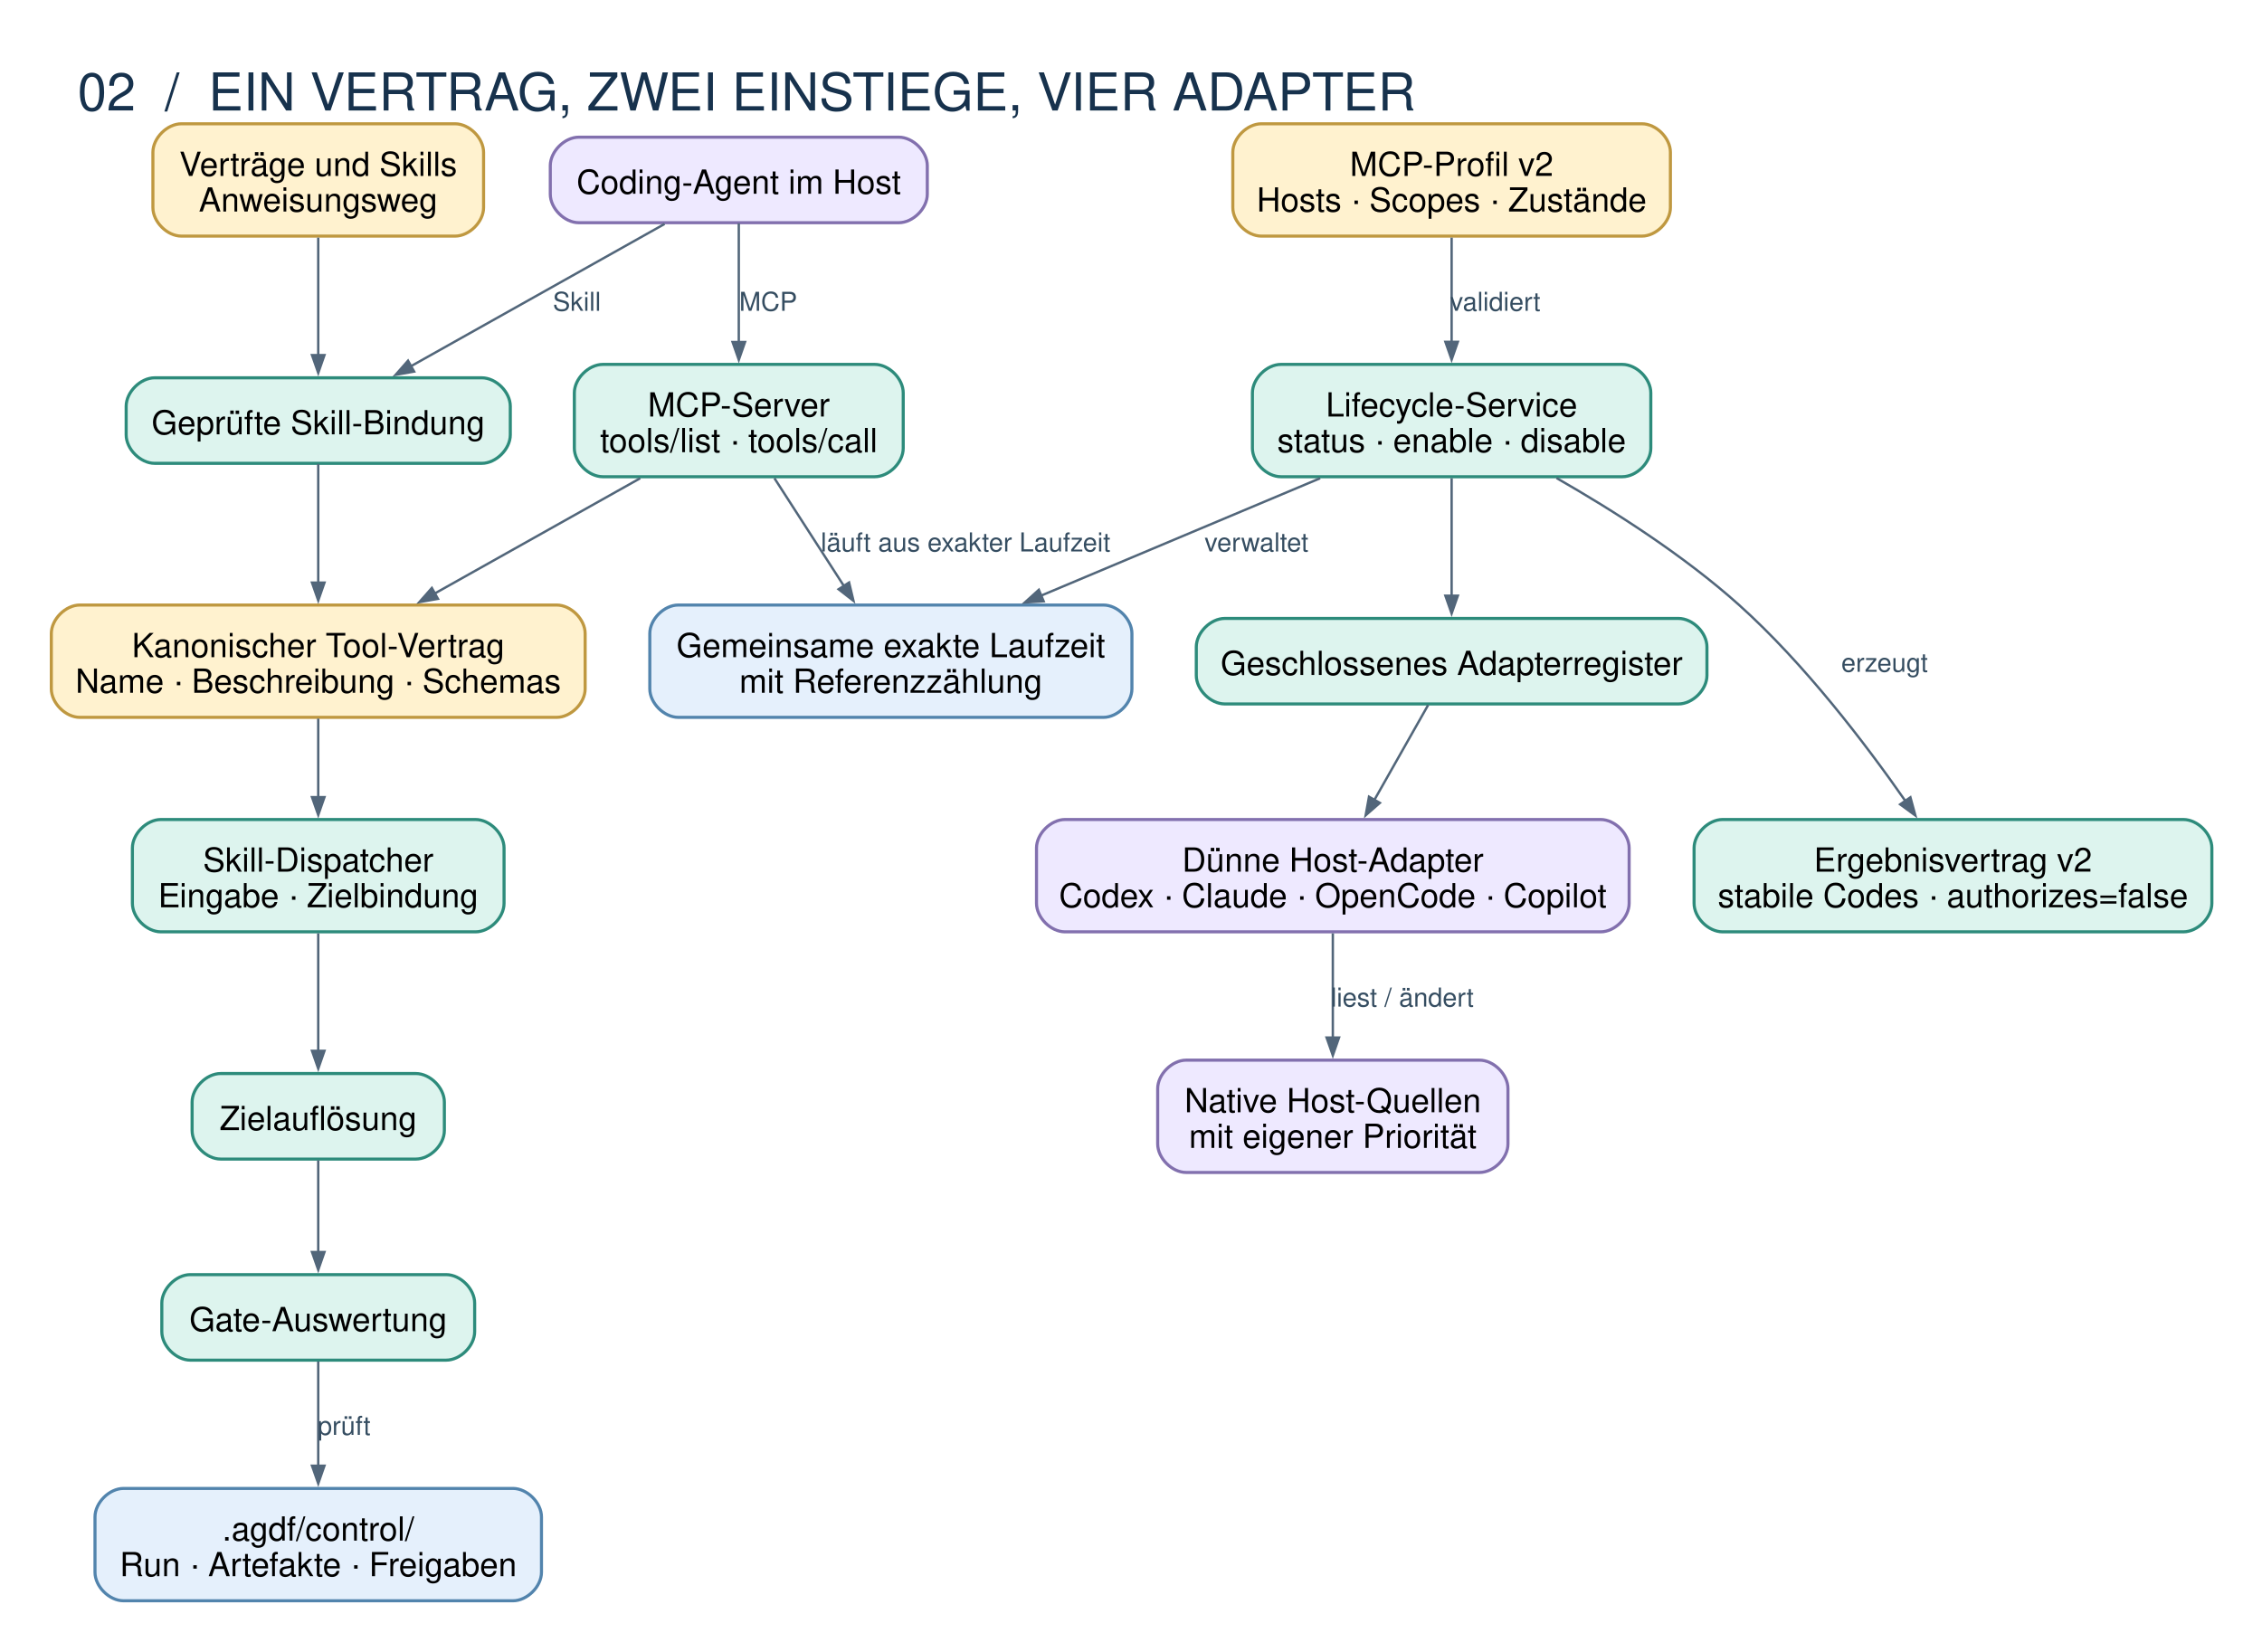
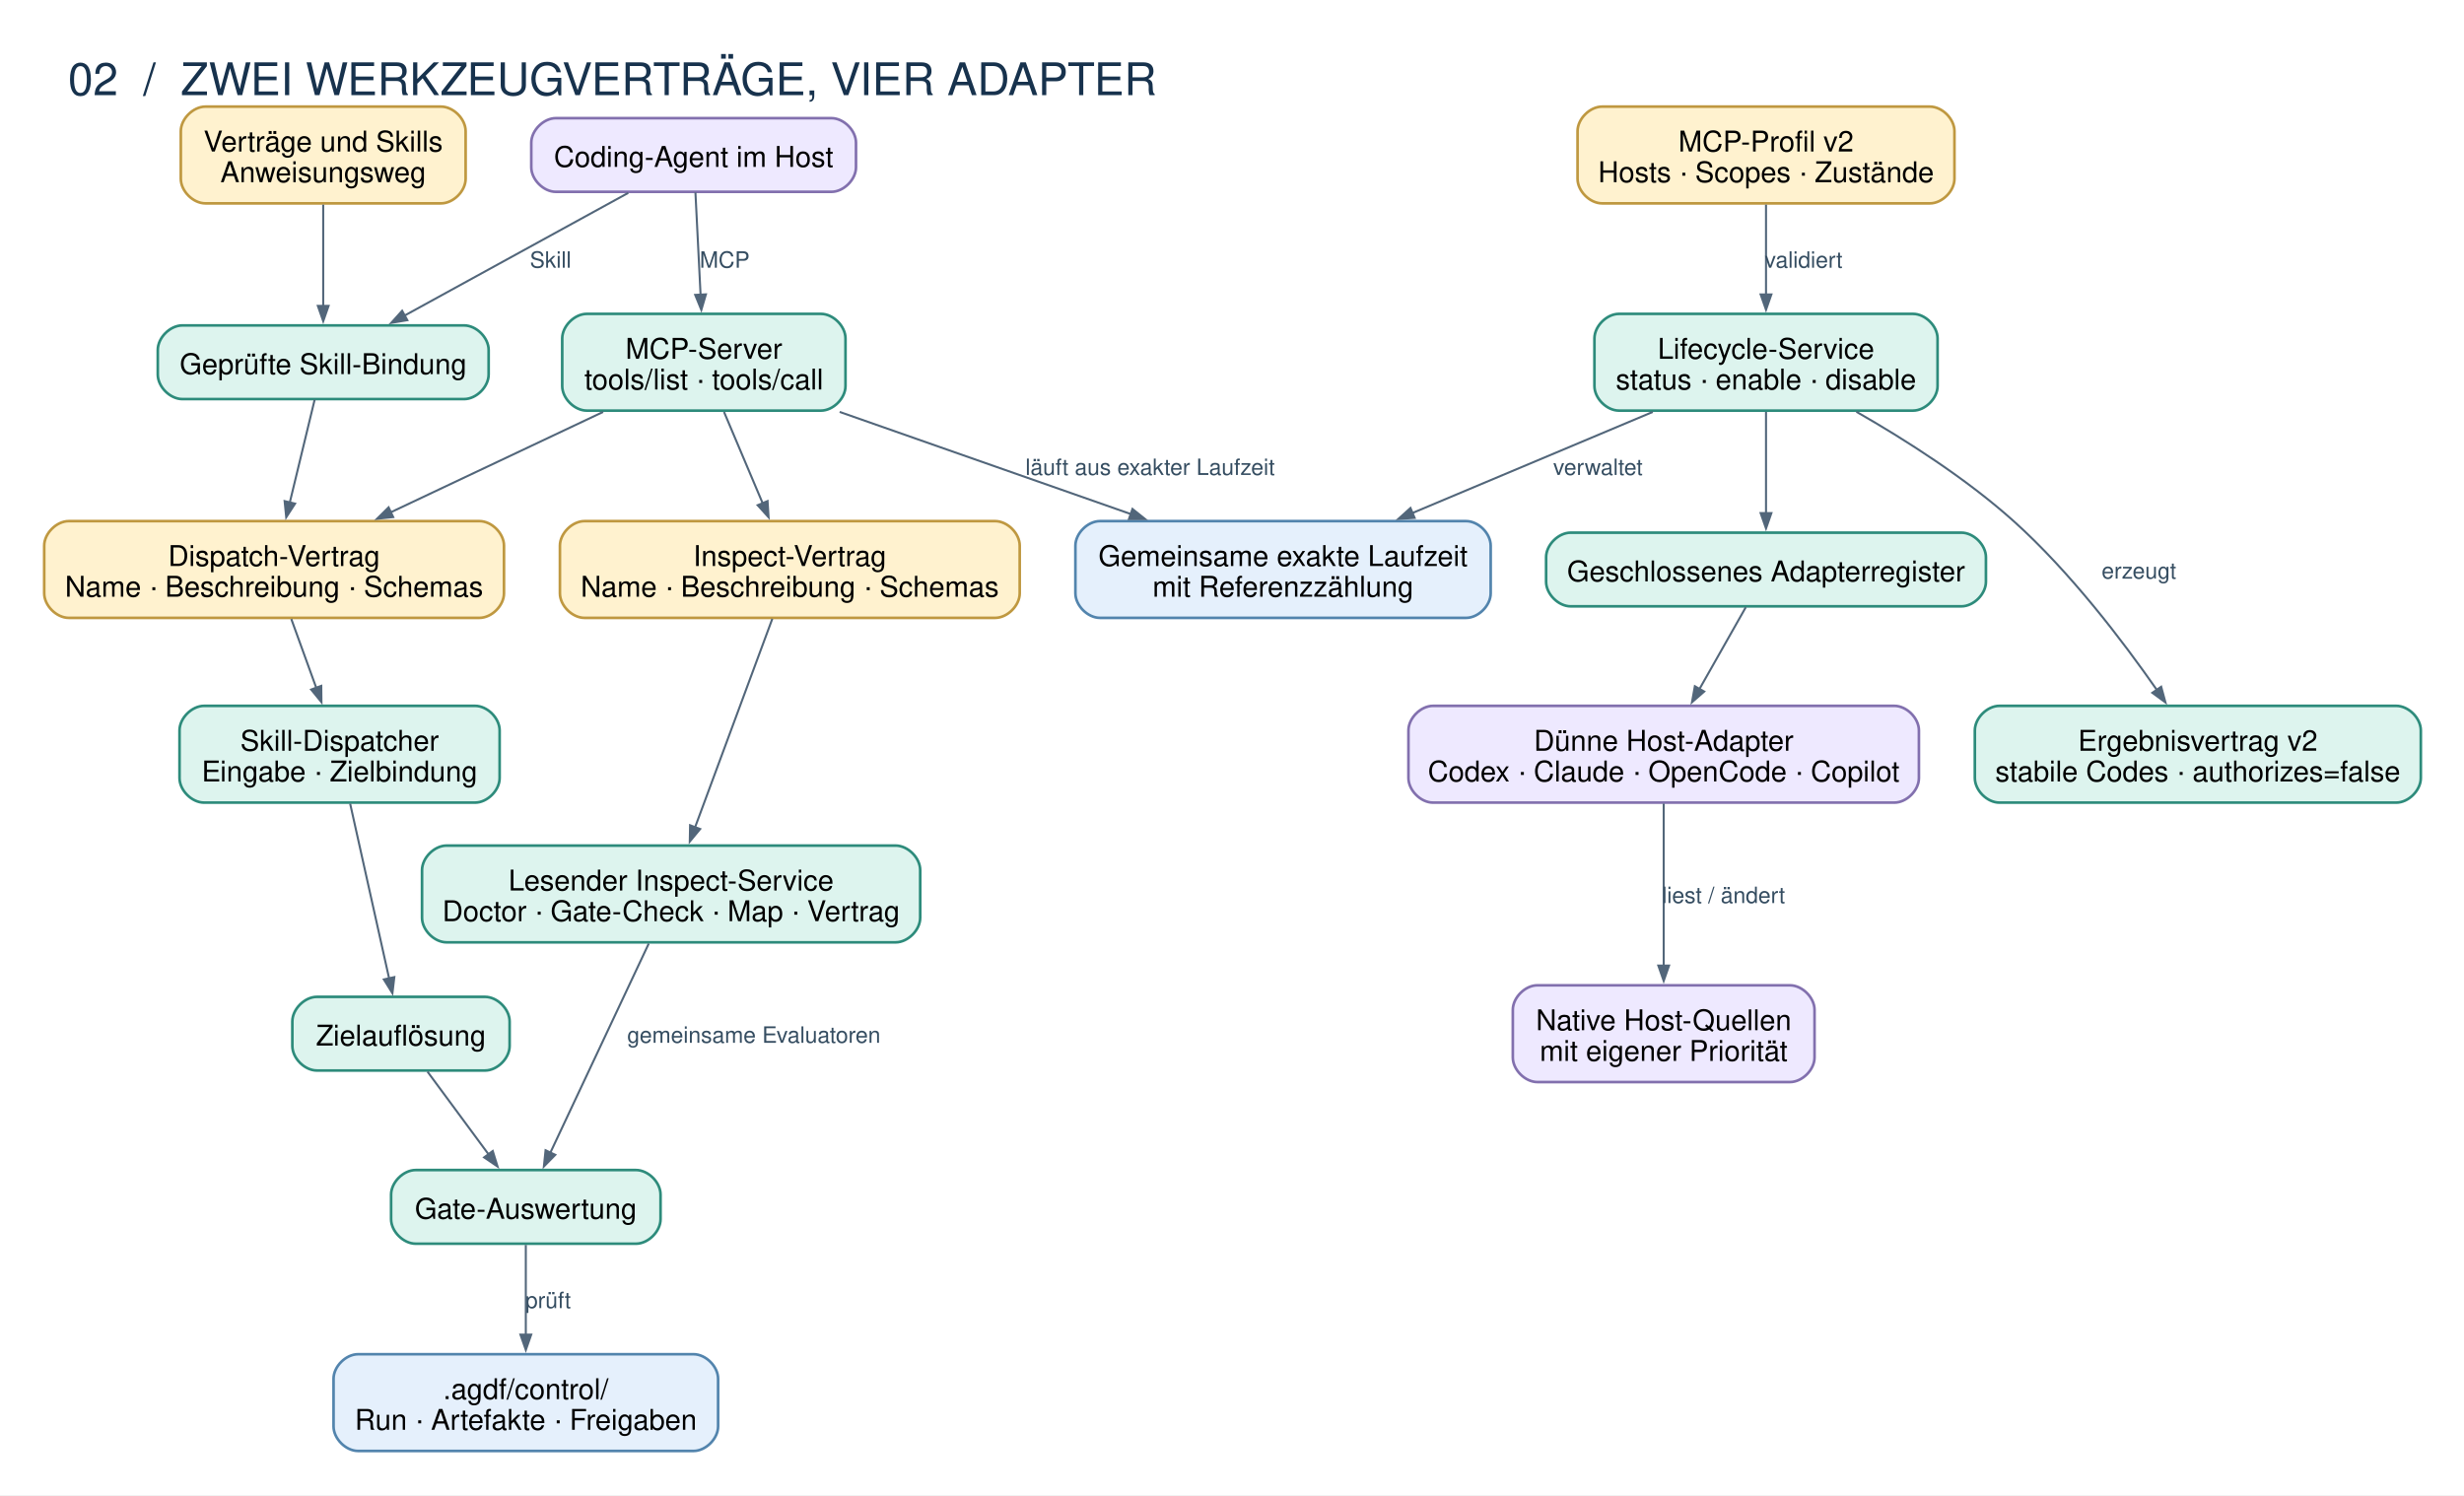
- <svg xmlns="http://www.w3.org/2000/svg" width="952pt" height="695pt" viewBox="0.00 0.00 952.00 695.00">
-   <g id="graph0" class="graph" transform="scale(1 1) rotate(0) translate(21.6 673.78)">
-     <polygon fill="white" stroke="none" points="-21.6,21.6 -21.6,-673.78 930.9,-673.78 930.9,21.6 -21.6,21.6" />
-     <text xml:space="preserve" text-anchor="middle" x="292.62" y="-627.28" font-family="Helvetica,sans-Serif" font-size="22.00" fill="#17324d">02  /  EIN VERTRAG, ZWEI EINSTIEGE, VIER ADAPTER</text>
+ <svg xmlns="http://www.w3.org/2000/svg" width="1204pt" height="731pt" viewBox="0.00 0.00 1204.00 731.00">
+   <g id="graph0" class="graph" transform="scale(1 1) rotate(0) translate(21.6 709.06)">
+     <polygon fill="white" stroke="none" points="-21.6,21.6 -21.6,-709.06 1182.89,-709.06 1182.89,21.6 -21.6,21.6" />
+     <text xml:space="preserve" text-anchor="middle" x="277.62" y="-662.56" font-family="Helvetica,sans-Serif" font-size="22.00" fill="#17324d">02  /  ZWEI WERKZEUGVERTRÄGE, VIER ADAPTER</text>
    <g id="node1" class="node">
-       <path fill="#fff2cf" stroke="#bf9840" stroke-width="1.3" d="M169.92,-621.68C169.92,-621.68 54.75,-621.68 54.75,-621.68 48.75,-621.68 42.75,-615.68 42.75,-609.68 42.75,-609.68 42.75,-586.4 42.75,-586.4 42.75,-580.4 48.75,-574.4 54.75,-574.4 54.75,-574.4 169.92,-574.4 169.92,-574.4 175.92,-574.4 181.92,-580.4 181.92,-586.4 181.92,-586.4 181.92,-609.68 181.92,-609.68 181.92,-615.68 175.92,-621.68 169.92,-621.68" />
-       <text xml:space="preserve" text-anchor="middle" x="112.33" y="-599.74" font-family="Helvetica,sans-Serif" font-size="14.00">Verträge und Skills</text>
-       <text xml:space="preserve" text-anchor="middle" x="112.33" y="-584.74" font-family="Helvetica,sans-Serif" font-size="14.00">Anweisungsweg</text>
+       <path fill="#fff2cf" stroke="#bf9840" stroke-width="1.3" d="M193.92,-656.96C193.92,-656.96 78.75,-656.96 78.75,-656.96 72.75,-656.96 66.75,-650.96 66.75,-644.96 66.75,-644.96 66.75,-621.68 66.75,-621.68 66.75,-615.68 72.75,-609.68 78.75,-609.68 78.75,-609.68 193.92,-609.68 193.92,-609.68 199.92,-609.68 205.92,-615.68 205.92,-621.68 205.92,-621.68 205.92,-644.96 205.92,-644.96 205.92,-650.96 199.92,-656.96 193.92,-656.96" />
+       <text xml:space="preserve" text-anchor="middle" x="136.33" y="-635.02" font-family="Helvetica,sans-Serif" font-size="14.00">Verträge und Skills</text>
+       <text xml:space="preserve" text-anchor="middle" x="136.33" y="-620.02" font-family="Helvetica,sans-Serif" font-size="14.00">Anweisungsweg</text>
    </g>
    <g id="node2" class="node">
-       <path fill="#ddf4ee" stroke="#2d8b7b" stroke-width="1.3" d="M181.17,-514.76C181.17,-514.76 43.5,-514.76 43.5,-514.76 37.5,-514.76 31.5,-508.76 31.5,-502.76 31.5,-502.76 31.5,-490.76 31.5,-490.76 31.5,-484.76 37.5,-478.76 43.5,-478.76 43.5,-478.76 181.17,-478.76 181.17,-478.76 187.17,-478.76 193.17,-484.76 193.17,-490.76 193.17,-490.76 193.17,-502.76 193.17,-502.76 193.17,-508.76 187.17,-514.76 181.17,-514.76" />
-       <text xml:space="preserve" text-anchor="middle" x="112.33" y="-490.96" font-family="Helvetica,sans-Serif" font-size="14.00">Geprüfte Skill-Bindung</text>
+       <path fill="#ddf4ee" stroke="#2d8b7b" stroke-width="1.3" d="M205.17,-550.04C205.17,-550.04 67.5,-550.04 67.5,-550.04 61.5,-550.04 55.5,-544.04 55.5,-538.04 55.5,-538.04 55.5,-526.04 55.5,-526.04 55.5,-520.04 61.5,-514.04 67.5,-514.04 67.5,-514.04 205.17,-514.04 205.17,-514.04 211.17,-514.04 217.17,-520.04 217.17,-526.04 217.17,-526.04 217.17,-538.04 217.17,-538.04 217.17,-544.04 211.17,-550.04 205.17,-550.04" />
+       <text xml:space="preserve" text-anchor="middle" x="136.33" y="-526.24" font-family="Helvetica,sans-Serif" font-size="14.00">Geprüfte Skill-Bindung</text>
    </g>
    <g id="edge3" class="edge">
-       <path fill="none" stroke="#52667a" d="M112.33,-573.76C112.33,-558.82 112.33,-539.37 112.33,-523.9" />
-       <polygon fill="#52667a" stroke="#52667a" points="114.96,-524.32 112.34,-516.82 109.71,-524.32 114.96,-524.32" />
+       <path fill="none" stroke="#52667a" d="M136.33,-609.04C136.33,-594.1 136.33,-574.65 136.33,-559.18" />
+       <polygon fill="#52667a" stroke="#52667a" points="138.96,-559.6 136.34,-552.1 133.71,-559.6 138.96,-559.6" />
    </g>
    <g id="node5" class="node">
-       <path fill="#fff2cf" stroke="#bf9840" stroke-width="1.3" d="M212.67,-419.12C212.67,-419.12 12,-419.12 12,-419.12 6,-419.12 0,-413.12 0,-407.12 0,-407.12 0,-383.84 0,-383.84 0,-377.84 6,-371.84 12,-371.84 12,-371.84 212.67,-371.84 212.67,-371.84 218.67,-371.84 224.67,-377.84 224.67,-383.84 224.67,-383.84 224.67,-407.12 224.67,-407.12 224.67,-413.12 218.67,-419.12 212.67,-419.12" />
-       <text xml:space="preserve" text-anchor="middle" x="112.33" y="-397.18" font-family="Helvetica,sans-Serif" font-size="14.00">Kanonischer Tool-Vertrag</text>
-       <text xml:space="preserve" text-anchor="middle" x="112.33" y="-382.18" font-family="Helvetica,sans-Serif" font-size="14.00">Name · Beschreibung · Schemas</text>
+       <path fill="#fff2cf" stroke="#bf9840" stroke-width="1.3" d="M212.67,-454.4C212.67,-454.4 12,-454.4 12,-454.4 6,-454.4 0,-448.4 0,-442.4 0,-442.4 0,-419.12 0,-419.12 0,-413.12 6,-407.12 12,-407.12 12,-407.12 212.67,-407.12 212.67,-407.12 218.67,-407.12 224.67,-413.12 224.67,-419.12 224.67,-419.12 224.67,-442.4 224.67,-442.4 224.67,-448.4 218.67,-454.4 212.67,-454.4" />
+       <text xml:space="preserve" text-anchor="middle" x="112.33" y="-432.46" font-family="Helvetica,sans-Serif" font-size="14.00">Dispatch-Vertrag</text>
+       <text xml:space="preserve" text-anchor="middle" x="112.33" y="-417.46" font-family="Helvetica,sans-Serif" font-size="14.00">Name · Beschreibung · Schemas</text>
    </g>
    <g id="edge4" class="edge">
-       <path fill="none" stroke="#52667a" d="M112.33,-478.47C112.33,-464.69 112.33,-445.01 112.33,-428.39" />
-       <polygon fill="#52667a" stroke="#52667a" points="114.96,-428.54 112.34,-421.04 109.71,-428.54 114.96,-428.54" />
+       <path fill="none" stroke="#52667a" d="M132.15,-513.75C128.79,-499.84 123.98,-479.93 119.94,-463.21" />
+       <polygon fill="#52667a" stroke="#52667a" points="122.58,-462.95 118.26,-456.28 117.47,-464.19 122.58,-462.95" />
    </g>
    <g id="node3" class="node">
-       <path fill="#eee9ff" stroke="#8270ae" stroke-width="1.3" d="M356.67,-616.04C356.67,-616.04 222,-616.04 222,-616.04 216,-616.04 210,-610.04 210,-604.04 210,-604.04 210,-592.04 210,-592.04 210,-586.04 216,-580.04 222,-580.04 222,-580.04 356.67,-580.04 356.67,-580.04 362.67,-580.04 368.67,-586.04 368.67,-592.04 368.67,-592.04 368.67,-604.04 368.67,-604.04 368.67,-610.04 362.67,-616.04 356.67,-616.04" />
-       <text xml:space="preserve" text-anchor="middle" x="289.33" y="-592.24" font-family="Helvetica,sans-Serif" font-size="14.00">Coding-Agent im Host</text>
+       <path fill="#eee9ff" stroke="#8270ae" stroke-width="1.3" d="M384.67,-651.32C384.67,-651.32 250,-651.32 250,-651.32 244,-651.32 238,-645.32 238,-639.32 238,-639.32 238,-627.32 238,-627.32 238,-621.32 244,-615.32 250,-615.32 250,-615.32 384.67,-615.32 384.67,-615.32 390.67,-615.32 396.67,-621.32 396.67,-627.32 396.67,-627.32 396.67,-639.32 396.67,-639.32 396.67,-645.32 390.67,-651.32 384.67,-651.32" />
+       <text xml:space="preserve" text-anchor="middle" x="317.33" y="-627.52" font-family="Helvetica,sans-Serif" font-size="14.00">Coding-Agent im Host</text>
    </g>
    <g id="edge1" class="edge">
-       <path fill="none" stroke="#52667a" d="M258.1,-579.52C228.24,-562.77 183.14,-537.47 151.02,-519.46" />
-       <polygon fill="#52667a" stroke="#52667a" points="152.7,-517.39 144.88,-516.01 150.13,-521.97 152.7,-517.39" />
-       <text xml:space="preserve" text-anchor="middle" x="221.18" y="-542.95" font-family="Helvetica,sans-Serif" font-size="11.00" fill="#354d61">Skill</text>
+       <path fill="none" stroke="#52667a" d="M285.39,-614.8C254.86,-598.05 208.74,-572.75 175.89,-554.74" />
+       <polygon fill="#52667a" stroke="#52667a" points="177.43,-552.59 169.59,-551.28 174.9,-557.19 177.43,-552.59" />
+       <text xml:space="preserve" text-anchor="middle" x="247.42" y="-578.23" font-family="Helvetica,sans-Serif" font-size="11.00" fill="#354d61">Skill</text>
    </g>
    <g id="node4" class="node">
-       <path fill="#ddf4ee" stroke="#2d8b7b" stroke-width="1.3" d="M346.54,-520.4C346.54,-520.4 232.12,-520.4 232.12,-520.4 226.12,-520.4 220.12,-514.4 220.12,-508.4 220.12,-508.4 220.12,-485.12 220.12,-485.12 220.12,-479.12 226.12,-473.12 232.12,-473.12 232.12,-473.12 346.54,-473.12 346.54,-473.12 352.54,-473.12 358.54,-479.12 358.54,-485.12 358.54,-485.12 358.54,-508.4 358.54,-508.4 358.54,-514.4 352.54,-520.4 346.54,-520.4" />
-       <text xml:space="preserve" text-anchor="middle" x="289.33" y="-498.46" font-family="Helvetica,sans-Serif" font-size="14.00">MCP-Server</text>
-       <text xml:space="preserve" text-anchor="middle" x="289.33" y="-483.46" font-family="Helvetica,sans-Serif" font-size="14.00">tools/list · tools/call</text>
+       <path fill="#ddf4ee" stroke="#2d8b7b" stroke-width="1.3" d="M379.54,-555.68C379.54,-555.68 265.12,-555.68 265.12,-555.68 259.12,-555.68 253.12,-549.68 253.12,-543.68 253.12,-543.68 253.12,-520.4 253.12,-520.4 253.12,-514.4 259.12,-508.4 265.12,-508.4 265.12,-508.4 379.54,-508.4 379.54,-508.4 385.54,-508.4 391.54,-514.4 391.54,-520.4 391.54,-520.4 391.54,-543.68 391.54,-543.68 391.54,-549.68 385.54,-555.68 379.54,-555.68" />
+       <text xml:space="preserve" text-anchor="middle" x="322.33" y="-533.74" font-family="Helvetica,sans-Serif" font-size="14.00">MCP-Server</text>
+       <text xml:space="preserve" text-anchor="middle" x="322.33" y="-518.74" font-family="Helvetica,sans-Serif" font-size="14.00">tools/list · tools/call</text>
    </g>
    <g id="edge2" class="edge">
-       <path fill="none" stroke="#52667a" d="M289.33,-579.75C289.33,-565.97 289.33,-546.29 289.33,-529.67" />
-       <polygon fill="#52667a" stroke="#52667a" points="291.96,-529.82 289.34,-522.32 286.71,-529.82 291.96,-529.82" />
-       <text xml:space="preserve" text-anchor="middle" x="301.71" y="-542.95" font-family="Helvetica,sans-Serif" font-size="11.00" fill="#354d61">MCP</text>
+       <path fill="none" stroke="#52667a" d="M318.21,-615.03C318.9,-601.25 319.89,-581.57 320.73,-564.95" />
+       <polygon fill="#52667a" stroke="#52667a" points="323.34,-565.22 321.1,-557.6 318.1,-564.96 323.34,-565.22" />
+       <text xml:space="preserve" text-anchor="middle" x="332.51" y="-578.23" font-family="Helvetica,sans-Serif" font-size="11.00" fill="#354d61">MCP</text>
    </g>
    <g id="edge5" class="edge">
-       <path fill="none" stroke="#52667a" d="M247.84,-472.48C221.98,-457.98 188.59,-439.25 161.42,-424.01" />
-       <polygon fill="#52667a" stroke="#52667a" points="162.72,-421.73 154.89,-420.35 160.15,-426.31 162.72,-421.73" />
+       <path fill="none" stroke="#52667a" d="M273.1,-507.76C242.03,-493.08 201.79,-474.05 169.33,-458.71" />
+       <polygon fill="#52667a" stroke="#52667a" points="170.53,-456.37 162.63,-455.54 168.29,-461.12 170.53,-456.37" />
+     </g>
+     <g id="node7" class="node">
+       <path fill="#fff2cf" stroke="#bf9840" stroke-width="1.3" d="M464.67,-454.4C464.67,-454.4 264,-454.4 264,-454.4 258,-454.4 252,-448.4 252,-442.4 252,-442.4 252,-419.12 252,-419.12 252,-413.12 258,-407.12 264,-407.12 264,-407.12 464.67,-407.12 464.67,-407.12 470.67,-407.12 476.67,-413.12 476.67,-419.12 476.67,-419.12 476.67,-442.4 476.67,-442.4 476.67,-448.4 470.67,-454.4 464.67,-454.4" />
+       <text xml:space="preserve" text-anchor="middle" x="364.33" y="-432.46" font-family="Helvetica,sans-Serif" font-size="14.00">Inspect-Vertrag</text>
+       <text xml:space="preserve" text-anchor="middle" x="364.33" y="-417.46" font-family="Helvetica,sans-Serif" font-size="14.00">Name · Beschreibung · Schemas</text>
+     </g>
+     <g id="edge6" class="edge">
+       <path fill="none" stroke="#52667a" d="M332.18,-507.76C337.82,-494.44 344.96,-477.56 351.08,-463.09" />
+       <polygon fill="#52667a" stroke="#52667a" points="353.46,-464.21 353.96,-456.28 348.62,-462.17 353.46,-464.21" />
+     </g>
+     <g id="node17" class="node">
+       <path fill="#e5f0fc" stroke="#5284ad" stroke-width="1.3" d="M694.8,-454.4C694.8,-454.4 515.88,-454.4 515.88,-454.4 509.88,-454.4 503.88,-448.4 503.88,-442.4 503.88,-442.4 503.88,-419.12 503.88,-419.12 503.88,-413.12 509.88,-407.12 515.88,-407.12 515.88,-407.12 694.8,-407.12 694.8,-407.12 700.8,-407.12 706.8,-413.12 706.8,-419.12 706.8,-419.12 706.8,-442.4 706.8,-442.4 706.8,-448.4 700.8,-454.4 694.8,-454.4" />
+       <text xml:space="preserve" text-anchor="middle" x="605.34" y="-432.46" font-family="Helvetica,sans-Serif" font-size="14.00">Gemeinsame exakte Laufzeit</text>
+       <text xml:space="preserve" text-anchor="middle" x="605.34" y="-417.46" font-family="Helvetica,sans-Serif" font-size="14.00">mit Referenzzählung</text>
+     </g>
+     <g id="edge19" class="edge">
+       <path fill="none" stroke="#52667a" d="M388.69,-507.76C431.35,-492.79 486.86,-473.32 531.01,-457.83" />
+       <polygon fill="#52667a" stroke="#52667a" points="531.76,-460.35 537.97,-455.39 530.03,-455.4 531.76,-460.35" />
+       <text xml:space="preserve" text-anchor="middle" x="540.4" y="-476.95" font-family="Helvetica,sans-Serif" font-size="11.00" fill="#354d61">läuft aus exakter Laufzeit</text>
+     </g>
+     <g id="node6" class="node">
+       <path fill="#ddf4ee" stroke="#2d8b7b" stroke-width="1.3" d="M210.54,-364.12C210.54,-364.12 78.12,-364.12 78.12,-364.12 72.12,-364.12 66.12,-358.12 66.12,-352.12 66.12,-352.12 66.12,-328.84 66.12,-328.84 66.12,-322.84 72.12,-316.84 78.12,-316.84 78.12,-316.84 210.54,-316.84 210.54,-316.84 216.54,-316.84 222.54,-322.84 222.54,-328.84 222.54,-328.84 222.54,-352.12 222.54,-352.12 222.54,-358.12 216.54,-364.12 210.54,-364.12" />
+       <text xml:space="preserve" text-anchor="middle" x="144.33" y="-342.18" font-family="Helvetica,sans-Serif" font-size="14.00">Skill-Dispatcher</text>
+       <text xml:space="preserve" text-anchor="middle" x="144.33" y="-327.18" font-family="Helvetica,sans-Serif" font-size="14.00">Eingabe · Zielbindung</text>
+     </g>
+     <g id="edge7" class="edge">
+       <path fill="none" stroke="#52667a" d="M120.74,-406.57C124.49,-396.23 128.96,-383.89 133,-372.75" />
+       <polygon fill="#52667a" stroke="#52667a" points="135.38,-373.89 135.47,-365.94 130.44,-372.1 135.38,-373.89" />
+     </g>
+     <g id="node9" class="node">
+       <path fill="#ddf4ee" stroke="#2d8b7b" stroke-width="1.3" d="M215.42,-221.92C215.42,-221.92 133.25,-221.92 133.25,-221.92 127.25,-221.92 121.25,-215.92 121.25,-209.92 121.25,-209.92 121.25,-197.92 121.25,-197.92 121.25,-191.92 127.25,-185.92 133.25,-185.92 133.25,-185.92 215.42,-185.92 215.42,-185.92 221.42,-185.92 227.42,-191.92 227.42,-197.92 227.42,-197.92 227.42,-209.92 227.42,-209.92 227.42,-215.92 221.42,-221.92 215.42,-221.92" />
+       <text xml:space="preserve" text-anchor="middle" x="174.33" y="-198.12" font-family="Helvetica,sans-Serif" font-size="14.00">Zielauflösung</text>
+     </g>
+     <g id="edge9" class="edge">
+       <path fill="none" stroke="#52667a" d="M149.49,-316.35C154.8,-292.52 163.06,-255.48 168.58,-230.72" />
+       <polygon fill="#52667a" stroke="#52667a" points="171.08,-231.57 170.15,-223.68 165.96,-230.43 171.08,-231.57" />
+     </g>
+     <g id="node8" class="node">
+       <path fill="#ddf4ee" stroke="#2d8b7b" stroke-width="1.3" d="M416.04,-295.84C416.04,-295.84 196.62,-295.84 196.62,-295.84 190.62,-295.84 184.62,-289.84 184.62,-283.84 184.62,-283.84 184.62,-260.56 184.62,-260.56 184.62,-254.56 190.62,-248.56 196.62,-248.56 196.62,-248.56 416.04,-248.56 416.04,-248.56 422.04,-248.56 428.04,-254.56 428.04,-260.56 428.04,-260.56 428.04,-283.84 428.04,-283.84 428.04,-289.84 422.04,-295.84 416.04,-295.84" />
+       <text xml:space="preserve" text-anchor="middle" x="306.33" y="-273.9" font-family="Helvetica,sans-Serif" font-size="14.00">Lesender Inspect-Service</text>
+       <text xml:space="preserve" text-anchor="middle" x="306.33" y="-258.9" font-family="Helvetica,sans-Serif" font-size="14.00">Doctor · Gate-Check · Map · Vertrag</text>
+     </g>
+     <g id="edge8" class="edge">
+       <path fill="none" stroke="#52667a" d="M355.78,-406.66C345.75,-379.6 329.1,-334.65 317.93,-304.49" />
+       <polygon fill="#52667a" stroke="#52667a" points="320.52,-303.94 315.45,-297.82 315.6,-305.76 320.52,-303.94" />
+     </g>
+     <g id="node10" class="node">
+       <path fill="#ddf4ee" stroke="#2d8b7b" stroke-width="1.3" d="M289.17,-137.28C289.17,-137.28 181.5,-137.28 181.5,-137.28 175.5,-137.28 169.5,-131.28 169.5,-125.28 169.5,-125.28 169.5,-113.28 169.5,-113.28 169.5,-107.28 175.5,-101.28 181.5,-101.28 181.5,-101.28 289.17,-101.28 289.17,-101.28 295.17,-101.28 301.17,-107.28 301.17,-113.28 301.17,-113.28 301.17,-125.28 301.17,-125.28 301.17,-131.28 295.17,-137.28 289.17,-137.28" />
+       <text xml:space="preserve" text-anchor="middle" x="235.33" y="-113.48" font-family="Helvetica,sans-Serif" font-size="14.00">Gate-Auswertung</text>
+     </g>
+     <g id="edge11" class="edge">
+       <path fill="none" stroke="#52667a" d="M295.4,-247.95C282.37,-220.26 260.68,-174.16 247.24,-145.59" />
+       <polygon fill="#52667a" stroke="#52667a" points="249.73,-144.71 244.16,-139.04 244.98,-146.95 249.73,-144.71" />
+       <text xml:space="preserve" text-anchor="middle" x="346.76" y="-199.47" font-family="Helvetica,sans-Serif" font-size="11.00" fill="#354d61">gemeinsame Evaluatoren</text>
+     </g>
+     <g id="edge10" class="edge">
+       <path fill="none" stroke="#52667a" d="M187.27,-185.39C196.01,-173.56 207.66,-157.78 217.3,-144.72" />
+       <polygon fill="#52667a" stroke="#52667a" points="219.18,-146.59 221.52,-139 214.95,-143.47 219.18,-146.59" />
+     </g>
+     <g id="node11" class="node">
+       <path fill="#e5f0fc" stroke="#5284ad" stroke-width="1.3" d="M317.29,-47.28C317.29,-47.28 153.38,-47.28 153.38,-47.28 147.38,-47.28 141.38,-41.28 141.38,-35.28 141.38,-35.28 141.38,-12 141.38,-12 141.38,-6 147.38,0 153.38,0 153.38,0 317.29,0 317.29,0 323.29,0 329.29,-6 329.29,-12 329.29,-12 329.29,-35.28 329.29,-35.28 329.29,-41.28 323.29,-47.28 317.29,-47.28" />
+       <text xml:space="preserve" text-anchor="middle" x="235.33" y="-25.34" font-family="Helvetica,sans-Serif" font-size="14.00">.agdf/control/</text>
+       <text xml:space="preserve" text-anchor="middle" x="235.33" y="-10.34" font-family="Helvetica,sans-Serif" font-size="14.00">Run · Artefakte · Freigaben</text>
+     </g>
+     <g id="edge12" class="edge">
+       <path fill="none" stroke="#52667a" d="M235.33,-100.67C235.33,-88.29 235.33,-71.39 235.33,-56.67" />
+       <polygon fill="#52667a" stroke="#52667a" points="237.96,-56.85 235.34,-49.35 232.71,-56.85 237.96,-56.85" />
+       <text xml:space="preserve" text-anchor="middle" x="246.21" y="-69.83" font-family="Helvetica,sans-Serif" font-size="11.00" fill="#354d61">prüft</text>
+     </g>
+     <g id="node12" class="node">
+       <path fill="#fff2cf" stroke="#bf9840" stroke-width="1.3" d="M921.42,-656.96C921.42,-656.96 761.25,-656.96 761.25,-656.96 755.25,-656.96 749.25,-650.96 749.25,-644.96 749.25,-644.96 749.25,-621.68 749.25,-621.68 749.25,-615.68 755.25,-609.68 761.25,-609.68 761.25,-609.68 921.42,-609.68 921.42,-609.68 927.42,-609.68 933.42,-615.68 933.42,-621.68 933.42,-621.68 933.42,-644.96 933.42,-644.96 933.42,-650.96 927.42,-656.96 921.42,-656.96" />
+       <text xml:space="preserve" text-anchor="middle" x="841.34" y="-635.02" font-family="Helvetica,sans-Serif" font-size="14.00">MCP-Profil v2</text>
+       <text xml:space="preserve" text-anchor="middle" x="841.34" y="-620.02" font-family="Helvetica,sans-Serif" font-size="14.00">Hosts · Scopes · Zustände</text>
+     </g>
+     <g id="node13" class="node">
+       <path fill="#ddf4ee" stroke="#2d8b7b" stroke-width="1.3" d="M913.17,-555.68C913.17,-555.68 769.5,-555.68 769.5,-555.68 763.5,-555.68 757.5,-549.68 757.5,-543.68 757.5,-543.68 757.5,-520.4 757.5,-520.4 757.5,-514.4 763.5,-508.4 769.5,-508.4 769.5,-508.4 913.17,-508.4 913.17,-508.4 919.17,-508.4 925.17,-514.4 925.17,-520.4 925.17,-520.4 925.17,-543.68 925.17,-543.68 925.17,-549.68 919.17,-555.68 913.17,-555.68" />
+       <text xml:space="preserve" text-anchor="middle" x="841.34" y="-533.74" font-family="Helvetica,sans-Serif" font-size="14.00">Lifecycle-Service</text>
+       <text xml:space="preserve" text-anchor="middle" x="841.34" y="-518.74" font-family="Helvetica,sans-Serif" font-size="14.00">status · enable · disable</text>
+     </g>
+     <g id="edge13" class="edge">
+       <path fill="none" stroke="#52667a" d="M841.34,-609.04C841.34,-595.97 841.34,-579.47 841.34,-565.18" />
+       <polygon fill="#52667a" stroke="#52667a" points="843.96,-565.18 841.34,-557.68 838.71,-565.18 843.96,-565.18" />
+       <text xml:space="preserve" text-anchor="middle" x="859.71" y="-578.23" font-family="Helvetica,sans-Serif" font-size="11.00" fill="#354d61">validiert</text>
+     </g>
+     <g id="node14" class="node">
+       <path fill="#ddf4ee" stroke="#2d8b7b" stroke-width="1.3" d="M936.8,-448.76C936.8,-448.76 745.88,-448.76 745.88,-448.76 739.88,-448.76 733.88,-442.76 733.88,-436.76 733.88,-436.76 733.88,-424.76 733.88,-424.76 733.88,-418.76 739.88,-412.76 745.88,-412.76 745.88,-412.76 936.8,-412.76 936.8,-412.76 942.8,-412.76 948.8,-418.76 948.8,-424.76 948.8,-424.76 948.8,-436.76 948.8,-436.76 948.8,-442.76 942.8,-448.76 936.8,-448.76" />
+       <text xml:space="preserve" text-anchor="middle" x="841.34" y="-424.96" font-family="Helvetica,sans-Serif" font-size="14.00">Geschlossenes Adapterregister</text>
+     </g>
+     <g id="edge14" class="edge">
+       <path fill="none" stroke="#52667a" d="M841.34,-507.76C841.34,-492.82 841.34,-473.37 841.34,-457.9" />
+       <polygon fill="#52667a" stroke="#52667a" points="843.96,-458.32 841.34,-450.82 838.71,-458.32 843.96,-458.32" />
+     </g>
+     <g id="edge17" class="edge">
+       <path fill="none" stroke="#52667a" d="M786,-507.76C750.79,-492.95 705.09,-473.73 668.47,-458.32" />
+       <polygon fill="#52667a" stroke="#52667a" points="669.65,-455.97 661.71,-455.48 667.61,-460.81 669.65,-455.97" />
+       <text xml:space="preserve" text-anchor="middle" x="759.21" y="-476.95" font-family="Helvetica,sans-Serif" font-size="11.00" fill="#354d61">verwaltet</text>
+     </g>
+     <g id="node18" class="node">
+       <path fill="#ddf4ee" stroke="#2d8b7b" stroke-width="1.3" d="M1149.3,-364.12C1149.3,-364.12 955.38,-364.12 955.38,-364.12 949.38,-364.12 943.38,-358.12 943.38,-352.12 943.38,-352.12 943.38,-328.84 943.38,-328.84 943.38,-322.84 949.38,-316.84 955.38,-316.84 955.38,-316.84 1149.3,-316.84 1149.3,-316.84 1155.3,-316.84 1161.3,-322.84 1161.3,-328.84 1161.3,-328.84 1161.3,-352.12 1161.3,-352.12 1161.3,-358.12 1155.3,-364.12 1149.3,-364.12" />
+       <text xml:space="preserve" text-anchor="middle" x="1052.34" y="-342.18" font-family="Helvetica,sans-Serif" font-size="14.00">Ergebnisvertrag v2</text>
+       <text xml:space="preserve" text-anchor="middle" x="1052.34" y="-327.18" font-family="Helvetica,sans-Serif" font-size="14.00">stabile Codes · authorizes=false</text>
+     </g>
+     <g id="edge18" class="edge">
+       <path fill="none" stroke="#52667a" d="M885.5,-507.84C909.57,-494.07 939.11,-475.24 962.34,-454.4 989.9,-429.67 1015.62,-395.88 1032.45,-371.72" />
+       <polygon fill="#52667a" stroke="#52667a" points="1034.43,-373.47 1036.52,-365.8 1030.1,-370.5 1034.43,-373.47" />
+       <text xml:space="preserve" text-anchor="middle" x="1023.56" y="-426.31" font-family="Helvetica,sans-Serif" font-size="11.00" fill="#354d61">erzeugt</text>
    </g>
    <g id="node15" class="node">
-       <path fill="#e5f0fc" stroke="#5284ad" stroke-width="1.3" d="M442.79,-419.12C442.79,-419.12 263.88,-419.12 263.88,-419.12 257.88,-419.12 251.88,-413.12 251.88,-407.12 251.88,-407.12 251.88,-383.84 251.88,-383.84 251.88,-377.84 257.88,-371.84 263.88,-371.84 263.88,-371.84 442.79,-371.84 442.79,-371.84 448.79,-371.84 454.79,-377.84 454.79,-383.84 454.79,-383.84 454.79,-407.12 454.79,-407.12 454.79,-413.12 448.79,-419.12 442.79,-419.12" />
-       <text xml:space="preserve" text-anchor="middle" x="353.33" y="-397.18" font-family="Helvetica,sans-Serif" font-size="14.00">Gemeinsame exakte Laufzeit</text>
-       <text xml:space="preserve" text-anchor="middle" x="353.33" y="-382.18" font-family="Helvetica,sans-Serif" font-size="14.00">mit Referenzzählung</text>
+       <path fill="#eee9ff" stroke="#8270ae" stroke-width="1.3" d="M904.05,-364.12C904.05,-364.12 678.62,-364.12 678.62,-364.12 672.62,-364.12 666.62,-358.12 666.62,-352.12 666.62,-352.12 666.62,-328.84 666.62,-328.84 666.62,-322.84 672.62,-316.84 678.62,-316.84 678.62,-316.84 904.05,-316.84 904.05,-316.84 910.05,-316.84 916.05,-322.84 916.05,-328.84 916.05,-328.84 916.05,-352.12 916.05,-352.12 916.05,-358.12 910.05,-364.12 904.05,-364.12" />
+       <text xml:space="preserve" text-anchor="middle" x="791.34" y="-342.18" font-family="Helvetica,sans-Serif" font-size="14.00">Dünne Host-Adapter</text>
+       <text xml:space="preserve" text-anchor="middle" x="791.34" y="-327.18" font-family="Helvetica,sans-Serif" font-size="14.00">Codex · Claude · OpenCode · Copilot</text>
+     </g>
+     <g id="edge15" class="edge">
+       <path fill="none" stroke="#52667a" d="M831.46,-412.32C824.99,-400.89 816.35,-385.65 808.75,-372.22" />
+       <polygon fill="#52667a" stroke="#52667a" points="811.14,-371.12 805.16,-365.89 806.57,-373.71 811.14,-371.12" />
+     </g>
+     <g id="node16" class="node">
+       <path fill="#eee9ff" stroke="#8270ae" stroke-width="1.3" d="M853.05,-227.56C853.05,-227.56 729.62,-227.56 729.62,-227.56 723.62,-227.56 717.62,-221.56 717.62,-215.56 717.62,-215.56 717.62,-192.28 717.62,-192.28 717.62,-186.28 723.62,-180.28 729.62,-180.28 729.62,-180.28 853.05,-180.28 853.05,-180.28 859.05,-180.28 865.05,-186.28 865.05,-192.28 865.05,-192.28 865.05,-215.56 865.05,-215.56 865.05,-221.56 859.05,-227.56 853.05,-227.56" />
+       <text xml:space="preserve" text-anchor="middle" x="791.34" y="-205.62" font-family="Helvetica,sans-Serif" font-size="14.00">Native Host-Quellen</text>
+       <text xml:space="preserve" text-anchor="middle" x="791.34" y="-190.62" font-family="Helvetica,sans-Serif" font-size="14.00">mit eigener Priorität</text>
    </g>
    <g id="edge16" class="edge">
-       <path fill="none" stroke="#52667a" d="M304.34,-472.48C313.09,-458.92 324.22,-441.65 333.66,-427" />
-       <polygon fill="#52667a" stroke="#52667a" points="335.75,-428.61 337.6,-420.88 331.33,-425.76 335.75,-428.61" />
-       <text xml:space="preserve" text-anchor="middle" x="384.79" y="-441.67" font-family="Helvetica,sans-Serif" font-size="11.00" fill="#354d61">läuft aus exakter Laufzeit</text>
-     </g>
-     <g id="node6" class="node">
-       <path fill="#ddf4ee" stroke="#2d8b7b" stroke-width="1.3" d="M178.54,-328.84C178.54,-328.84 46.12,-328.84 46.12,-328.84 40.12,-328.84 34.12,-322.84 34.12,-316.84 34.12,-316.84 34.12,-293.56 34.12,-293.56 34.12,-287.56 40.12,-281.56 46.12,-281.56 46.12,-281.56 178.54,-281.56 178.54,-281.56 184.54,-281.56 190.54,-287.56 190.54,-293.56 190.54,-293.56 190.54,-316.84 190.54,-316.84 190.54,-322.84 184.54,-328.84 178.54,-328.84" />
-       <text xml:space="preserve" text-anchor="middle" x="112.33" y="-306.9" font-family="Helvetica,sans-Serif" font-size="14.00">Skill-Dispatcher</text>
-       <text xml:space="preserve" text-anchor="middle" x="112.33" y="-291.9" font-family="Helvetica,sans-Serif" font-size="14.00">Eingabe · Zielbindung</text>
-     </g>
-     <g id="edge6" class="edge">
-       <path fill="none" stroke="#52667a" d="M112.33,-371.29C112.33,-361.15 112.33,-349.09 112.33,-338.13" />
-       <polygon fill="#52667a" stroke="#52667a" points="114.96,-338.25 112.34,-330.75 109.71,-338.25 114.96,-338.25" />
-     </g>
-     <g id="node7" class="node">
-       <path fill="#ddf4ee" stroke="#2d8b7b" stroke-width="1.3" d="M153.42,-221.92C153.42,-221.92 71.25,-221.92 71.25,-221.92 65.25,-221.92 59.25,-215.92 59.25,-209.92 59.25,-209.92 59.25,-197.92 59.25,-197.92 59.25,-191.92 65.25,-185.92 71.25,-185.92 71.25,-185.92 153.42,-185.92 153.42,-185.92 159.42,-185.92 165.42,-191.92 165.42,-197.92 165.42,-197.92 165.42,-209.92 165.42,-209.92 165.42,-215.92 159.42,-221.92 153.42,-221.92" />
-       <text xml:space="preserve" text-anchor="middle" x="112.33" y="-198.12" font-family="Helvetica,sans-Serif" font-size="14.00">Zielauflösung</text>
-     </g>
-     <g id="edge7" class="edge">
-       <path fill="none" stroke="#52667a" d="M112.33,-280.92C112.33,-265.98 112.33,-246.53 112.33,-231.06" />
-       <polygon fill="#52667a" stroke="#52667a" points="114.96,-231.48 112.34,-223.98 109.71,-231.48 114.96,-231.48" />
-     </g>
-     <g id="node8" class="node">
-       <path fill="#ddf4ee" stroke="#2d8b7b" stroke-width="1.3" d="M166.17,-137.28C166.17,-137.28 58.5,-137.28 58.5,-137.28 52.5,-137.28 46.5,-131.28 46.5,-125.28 46.5,-125.28 46.5,-113.28 46.5,-113.28 46.5,-107.28 52.5,-101.28 58.5,-101.28 58.5,-101.28 166.17,-101.28 166.17,-101.28 172.17,-101.28 178.17,-107.28 178.17,-113.28 178.17,-113.28 178.17,-125.28 178.17,-125.28 178.17,-131.28 172.17,-137.28 166.17,-137.28" />
-       <text xml:space="preserve" text-anchor="middle" x="112.33" y="-113.48" font-family="Helvetica,sans-Serif" font-size="14.00">Gate-Auswertung</text>
-     </g>
-     <g id="edge8" class="edge">
-       <path fill="none" stroke="#52667a" d="M112.33,-185.39C112.33,-174.11 112.33,-159.23 112.33,-146.55" />
-       <polygon fill="#52667a" stroke="#52667a" points="114.96,-146.79 112.34,-139.29 109.71,-146.79 114.96,-146.79" />
-     </g>
-     <g id="node9" class="node">
-       <path fill="#e5f0fc" stroke="#5284ad" stroke-width="1.3" d="M194.29,-47.28C194.29,-47.28 30.38,-47.28 30.38,-47.28 24.38,-47.28 18.38,-41.28 18.38,-35.28 18.38,-35.28 18.38,-12 18.38,-12 18.38,-6 24.38,0 30.38,0 30.38,0 194.29,0 194.29,0 200.29,0 206.29,-6 206.29,-12 206.29,-12 206.29,-35.28 206.29,-35.28 206.29,-41.28 200.29,-47.28 194.29,-47.28" />
-       <text xml:space="preserve" text-anchor="middle" x="112.33" y="-25.34" font-family="Helvetica,sans-Serif" font-size="14.00">.agdf/control/</text>
-       <text xml:space="preserve" text-anchor="middle" x="112.33" y="-10.34" font-family="Helvetica,sans-Serif" font-size="14.00">Run · Artefakte · Freigaben</text>
-     </g>
-     <g id="edge9" class="edge">
-       <path fill="none" stroke="#52667a" d="M112.33,-100.67C112.33,-88.29 112.33,-71.39 112.33,-56.67" />
-       <polygon fill="#52667a" stroke="#52667a" points="114.96,-56.85 112.34,-49.35 109.71,-56.85 114.96,-56.85" />
-       <text xml:space="preserve" text-anchor="middle" x="123.21" y="-69.83" font-family="Helvetica,sans-Serif" font-size="11.00" fill="#354d61">prüft</text>
-     </g>
-     <g id="node10" class="node">
-       <path fill="#fff2cf" stroke="#bf9840" stroke-width="1.3" d="M669.42,-621.68C669.42,-621.68 509.25,-621.68 509.25,-621.68 503.25,-621.68 497.25,-615.68 497.25,-609.68 497.25,-609.68 497.25,-586.4 497.25,-586.4 497.25,-580.4 503.25,-574.4 509.25,-574.4 509.25,-574.4 669.42,-574.4 669.42,-574.4 675.42,-574.4 681.42,-580.4 681.42,-586.4 681.42,-586.4 681.42,-609.68 681.42,-609.68 681.42,-615.68 675.42,-621.68 669.42,-621.68" />
-       <text xml:space="preserve" text-anchor="middle" x="589.34" y="-599.74" font-family="Helvetica,sans-Serif" font-size="14.00">MCP-Profil v2</text>
-       <text xml:space="preserve" text-anchor="middle" x="589.34" y="-584.74" font-family="Helvetica,sans-Serif" font-size="14.00">Hosts · Scopes · Zustände</text>
-     </g>
-     <g id="node11" class="node">
-       <path fill="#ddf4ee" stroke="#2d8b7b" stroke-width="1.3" d="M661.17,-520.4C661.17,-520.4 517.5,-520.4 517.5,-520.4 511.5,-520.4 505.5,-514.4 505.5,-508.4 505.5,-508.4 505.5,-485.12 505.5,-485.12 505.5,-479.12 511.5,-473.12 517.5,-473.12 517.5,-473.12 661.17,-473.12 661.17,-473.12 667.17,-473.12 673.17,-479.12 673.17,-485.12 673.17,-485.12 673.17,-508.4 673.17,-508.4 673.17,-514.4 667.17,-520.4 661.17,-520.4" />
-       <text xml:space="preserve" text-anchor="middle" x="589.34" y="-498.46" font-family="Helvetica,sans-Serif" font-size="14.00">Lifecycle-Service</text>
-       <text xml:space="preserve" text-anchor="middle" x="589.34" y="-483.46" font-family="Helvetica,sans-Serif" font-size="14.00">status · enable · disable</text>
-     </g>
-     <g id="edge10" class="edge">
-       <path fill="none" stroke="#52667a" d="M589.34,-573.76C589.34,-560.69 589.34,-544.19 589.34,-529.9" />
-       <polygon fill="#52667a" stroke="#52667a" points="591.96,-529.9 589.34,-522.4 586.71,-529.9 591.96,-529.9" />
-       <text xml:space="preserve" text-anchor="middle" x="607.71" y="-542.95" font-family="Helvetica,sans-Serif" font-size="11.00" fill="#354d61">validiert</text>
-     </g>
-     <g id="node12" class="node">
-       <path fill="#ddf4ee" stroke="#2d8b7b" stroke-width="1.3" d="M684.8,-413.48C684.8,-413.48 493.88,-413.48 493.88,-413.48 487.88,-413.48 481.88,-407.48 481.88,-401.48 481.88,-401.48 481.88,-389.48 481.88,-389.48 481.88,-383.48 487.88,-377.48 493.88,-377.48 493.88,-377.48 684.8,-377.48 684.8,-377.48 690.8,-377.48 696.8,-383.48 696.8,-389.48 696.8,-389.48 696.8,-401.48 696.8,-401.48 696.8,-407.48 690.8,-413.48 684.8,-413.48" />
-       <text xml:space="preserve" text-anchor="middle" x="589.34" y="-389.68" font-family="Helvetica,sans-Serif" font-size="14.00">Geschlossenes Adapterregister</text>
-     </g>
-     <g id="edge11" class="edge">
-       <path fill="none" stroke="#52667a" d="M589.34,-472.48C589.34,-457.54 589.34,-438.09 589.34,-422.62" />
-       <polygon fill="#52667a" stroke="#52667a" points="591.96,-423.04 589.34,-415.54 586.71,-423.04 591.96,-423.04" />
-     </g>
-     <g id="edge14" class="edge">
-       <path fill="none" stroke="#52667a" d="M534,-472.48C498.79,-457.67 453.09,-438.45 416.47,-423.04" />
-       <polygon fill="#52667a" stroke="#52667a" points="417.65,-420.69 409.71,-420.2 415.61,-425.53 417.65,-420.69" />
-       <text xml:space="preserve" text-anchor="middle" x="507.21" y="-441.67" font-family="Helvetica,sans-Serif" font-size="11.00" fill="#354d61">verwaltet</text>
-     </g>
-     <g id="node16" class="node">
-       <path fill="#ddf4ee" stroke="#2d8b7b" stroke-width="1.3" d="M897.3,-328.84C897.3,-328.84 703.38,-328.84 703.38,-328.84 697.38,-328.84 691.38,-322.84 691.38,-316.84 691.38,-316.84 691.38,-293.56 691.38,-293.56 691.38,-287.56 697.38,-281.56 703.38,-281.56 703.38,-281.56 897.3,-281.56 897.3,-281.56 903.3,-281.56 909.3,-287.56 909.3,-293.56 909.3,-293.56 909.3,-316.84 909.3,-316.84 909.3,-322.84 903.3,-328.84 897.3,-328.84" />
-       <text xml:space="preserve" text-anchor="middle" x="800.34" y="-306.9" font-family="Helvetica,sans-Serif" font-size="14.00">Ergebnisvertrag v2</text>
-       <text xml:space="preserve" text-anchor="middle" x="800.34" y="-291.9" font-family="Helvetica,sans-Serif" font-size="14.00">stabile Codes · authorizes=false</text>
-     </g>
-     <g id="edge15" class="edge">
-       <path fill="none" stroke="#52667a" d="M633.5,-472.56C657.57,-458.79 687.11,-439.96 710.34,-419.12 737.9,-394.39 763.62,-360.6 780.45,-336.44" />
-       <polygon fill="#52667a" stroke="#52667a" points="782.43,-338.19 784.52,-330.52 778.1,-335.22 782.43,-338.19" />
-       <text xml:space="preserve" text-anchor="middle" x="771.56" y="-391.03" font-family="Helvetica,sans-Serif" font-size="11.00" fill="#354d61">erzeugt</text>
-     </g>
-     <g id="node13" class="node">
-       <path fill="#eee9ff" stroke="#8270ae" stroke-width="1.3" d="M652.05,-328.84C652.05,-328.84 426.63,-328.84 426.63,-328.84 420.63,-328.84 414.63,-322.84 414.63,-316.84 414.63,-316.84 414.63,-293.56 414.63,-293.56 414.63,-287.56 420.63,-281.56 426.63,-281.56 426.63,-281.56 652.05,-281.56 652.05,-281.56 658.05,-281.56 664.05,-287.56 664.05,-293.56 664.05,-293.56 664.05,-316.84 664.05,-316.84 664.05,-322.84 658.05,-328.84 652.05,-328.84" />
-       <text xml:space="preserve" text-anchor="middle" x="539.34" y="-306.9" font-family="Helvetica,sans-Serif" font-size="14.00">Dünne Host-Adapter</text>
-       <text xml:space="preserve" text-anchor="middle" x="539.34" y="-291.9" font-family="Helvetica,sans-Serif" font-size="14.00">Codex · Claude · OpenCode · Copilot</text>
-     </g>
-     <g id="edge12" class="edge">
-       <path fill="none" stroke="#52667a" d="M579.46,-377.04C572.99,-365.61 564.35,-350.37 556.75,-336.94" />
-       <polygon fill="#52667a" stroke="#52667a" points="559.14,-335.84 553.16,-330.61 554.57,-338.43 559.14,-335.84" />
-     </g>
-     <g id="node14" class="node">
-       <path fill="#eee9ff" stroke="#8270ae" stroke-width="1.3" d="M601.05,-227.56C601.05,-227.56 477.63,-227.56 477.63,-227.56 471.63,-227.56 465.63,-221.56 465.63,-215.56 465.63,-215.56 465.63,-192.28 465.63,-192.28 465.63,-186.28 471.63,-180.28 477.63,-180.28 477.63,-180.28 601.05,-180.28 601.05,-180.28 607.05,-180.28 613.05,-186.28 613.05,-192.28 613.05,-192.28 613.05,-215.56 613.05,-215.56 613.05,-221.56 607.05,-227.56 601.05,-227.56" />
-       <text xml:space="preserve" text-anchor="middle" x="539.34" y="-205.62" font-family="Helvetica,sans-Serif" font-size="14.00">Native Host-Quellen</text>
-       <text xml:space="preserve" text-anchor="middle" x="539.34" y="-190.62" font-family="Helvetica,sans-Serif" font-size="14.00">mit eigener Priorität</text>
-     </g>
-     <g id="edge13" class="edge">
-       <path fill="none" stroke="#52667a" d="M539.34,-280.92C539.34,-267.85 539.34,-251.35 539.34,-237.06" />
-       <polygon fill="#52667a" stroke="#52667a" points="541.96,-237.06 539.34,-229.56 536.71,-237.06 541.96,-237.06" />
-       <text xml:space="preserve" text-anchor="middle" x="568.59" y="-250.11" font-family="Helvetica,sans-Serif" font-size="11.00" fill="#354d61">liest / ändert</text>
+       <path fill="none" stroke="#52667a" d="M791.34,-316.35C791.34,-294.49 791.34,-261.51 791.34,-237.1" />
+       <polygon fill="#52667a" stroke="#52667a" points="793.96,-237.21 791.34,-229.71 788.71,-237.21 793.96,-237.21" />
+       <text xml:space="preserve" text-anchor="middle" x="820.59" y="-267.75" font-family="Helvetica,sans-Serif" font-size="11.00" fill="#354d61">liest / ändert</text>
    </g>
  </g>
</svg>
